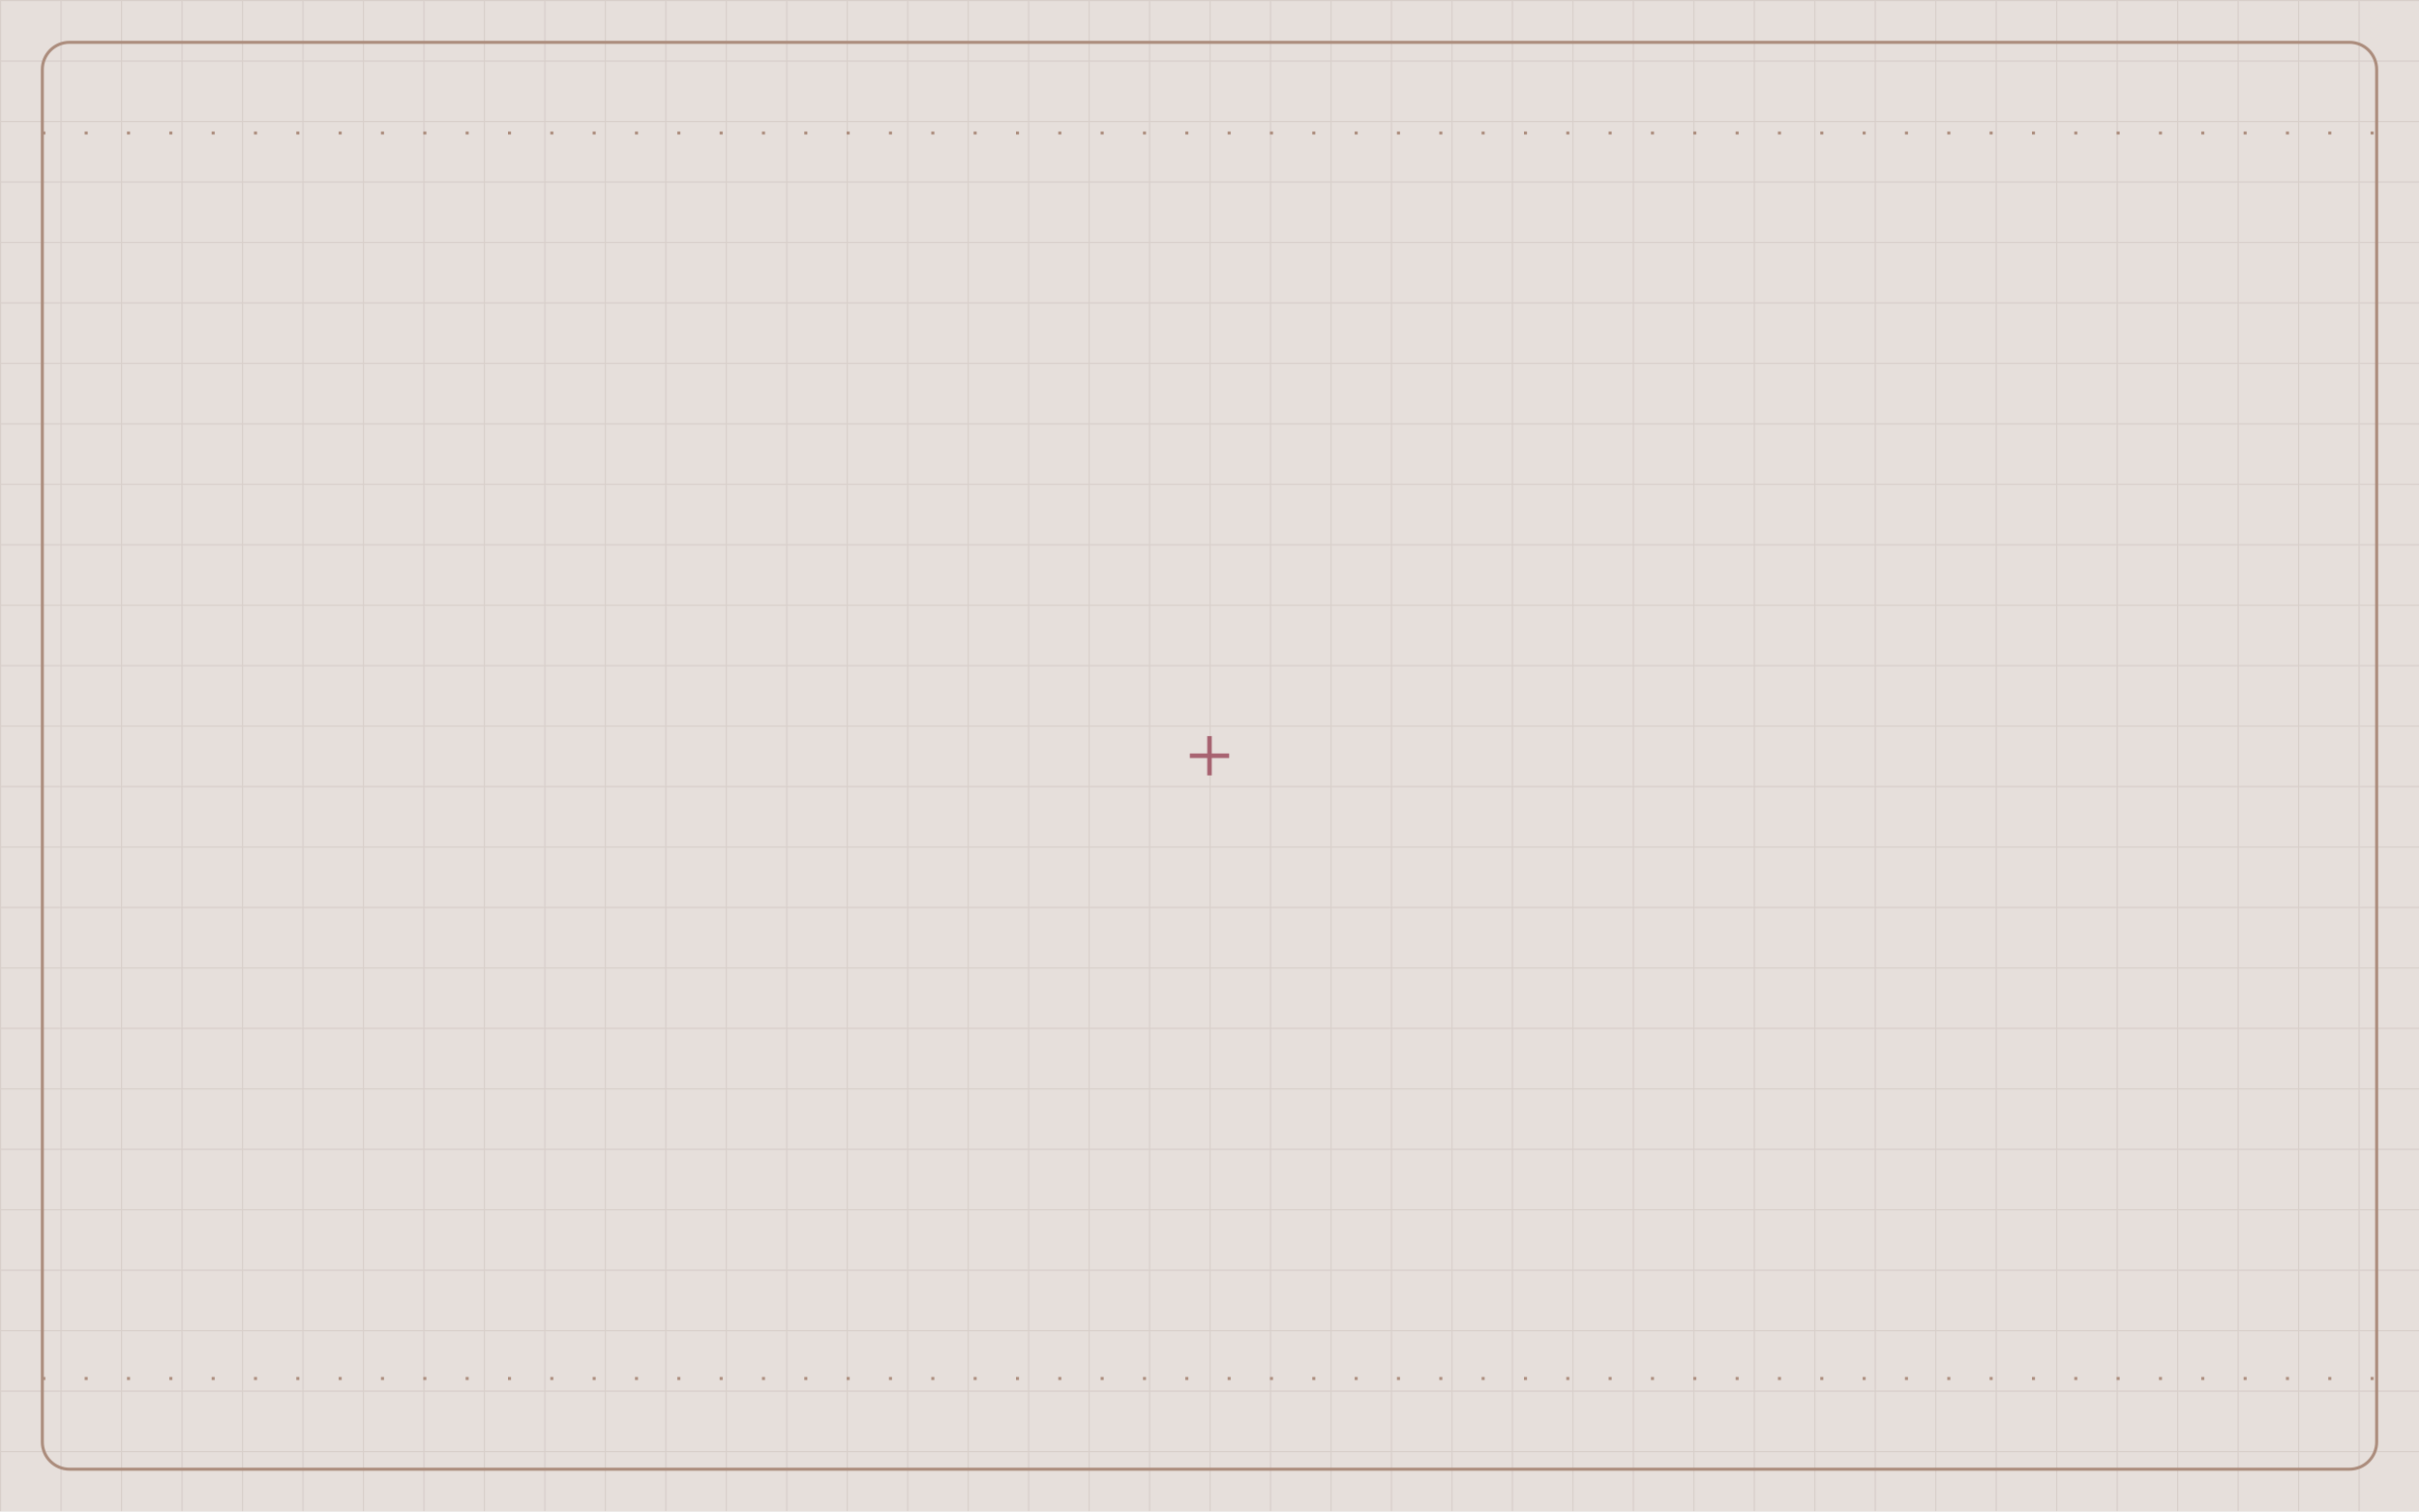
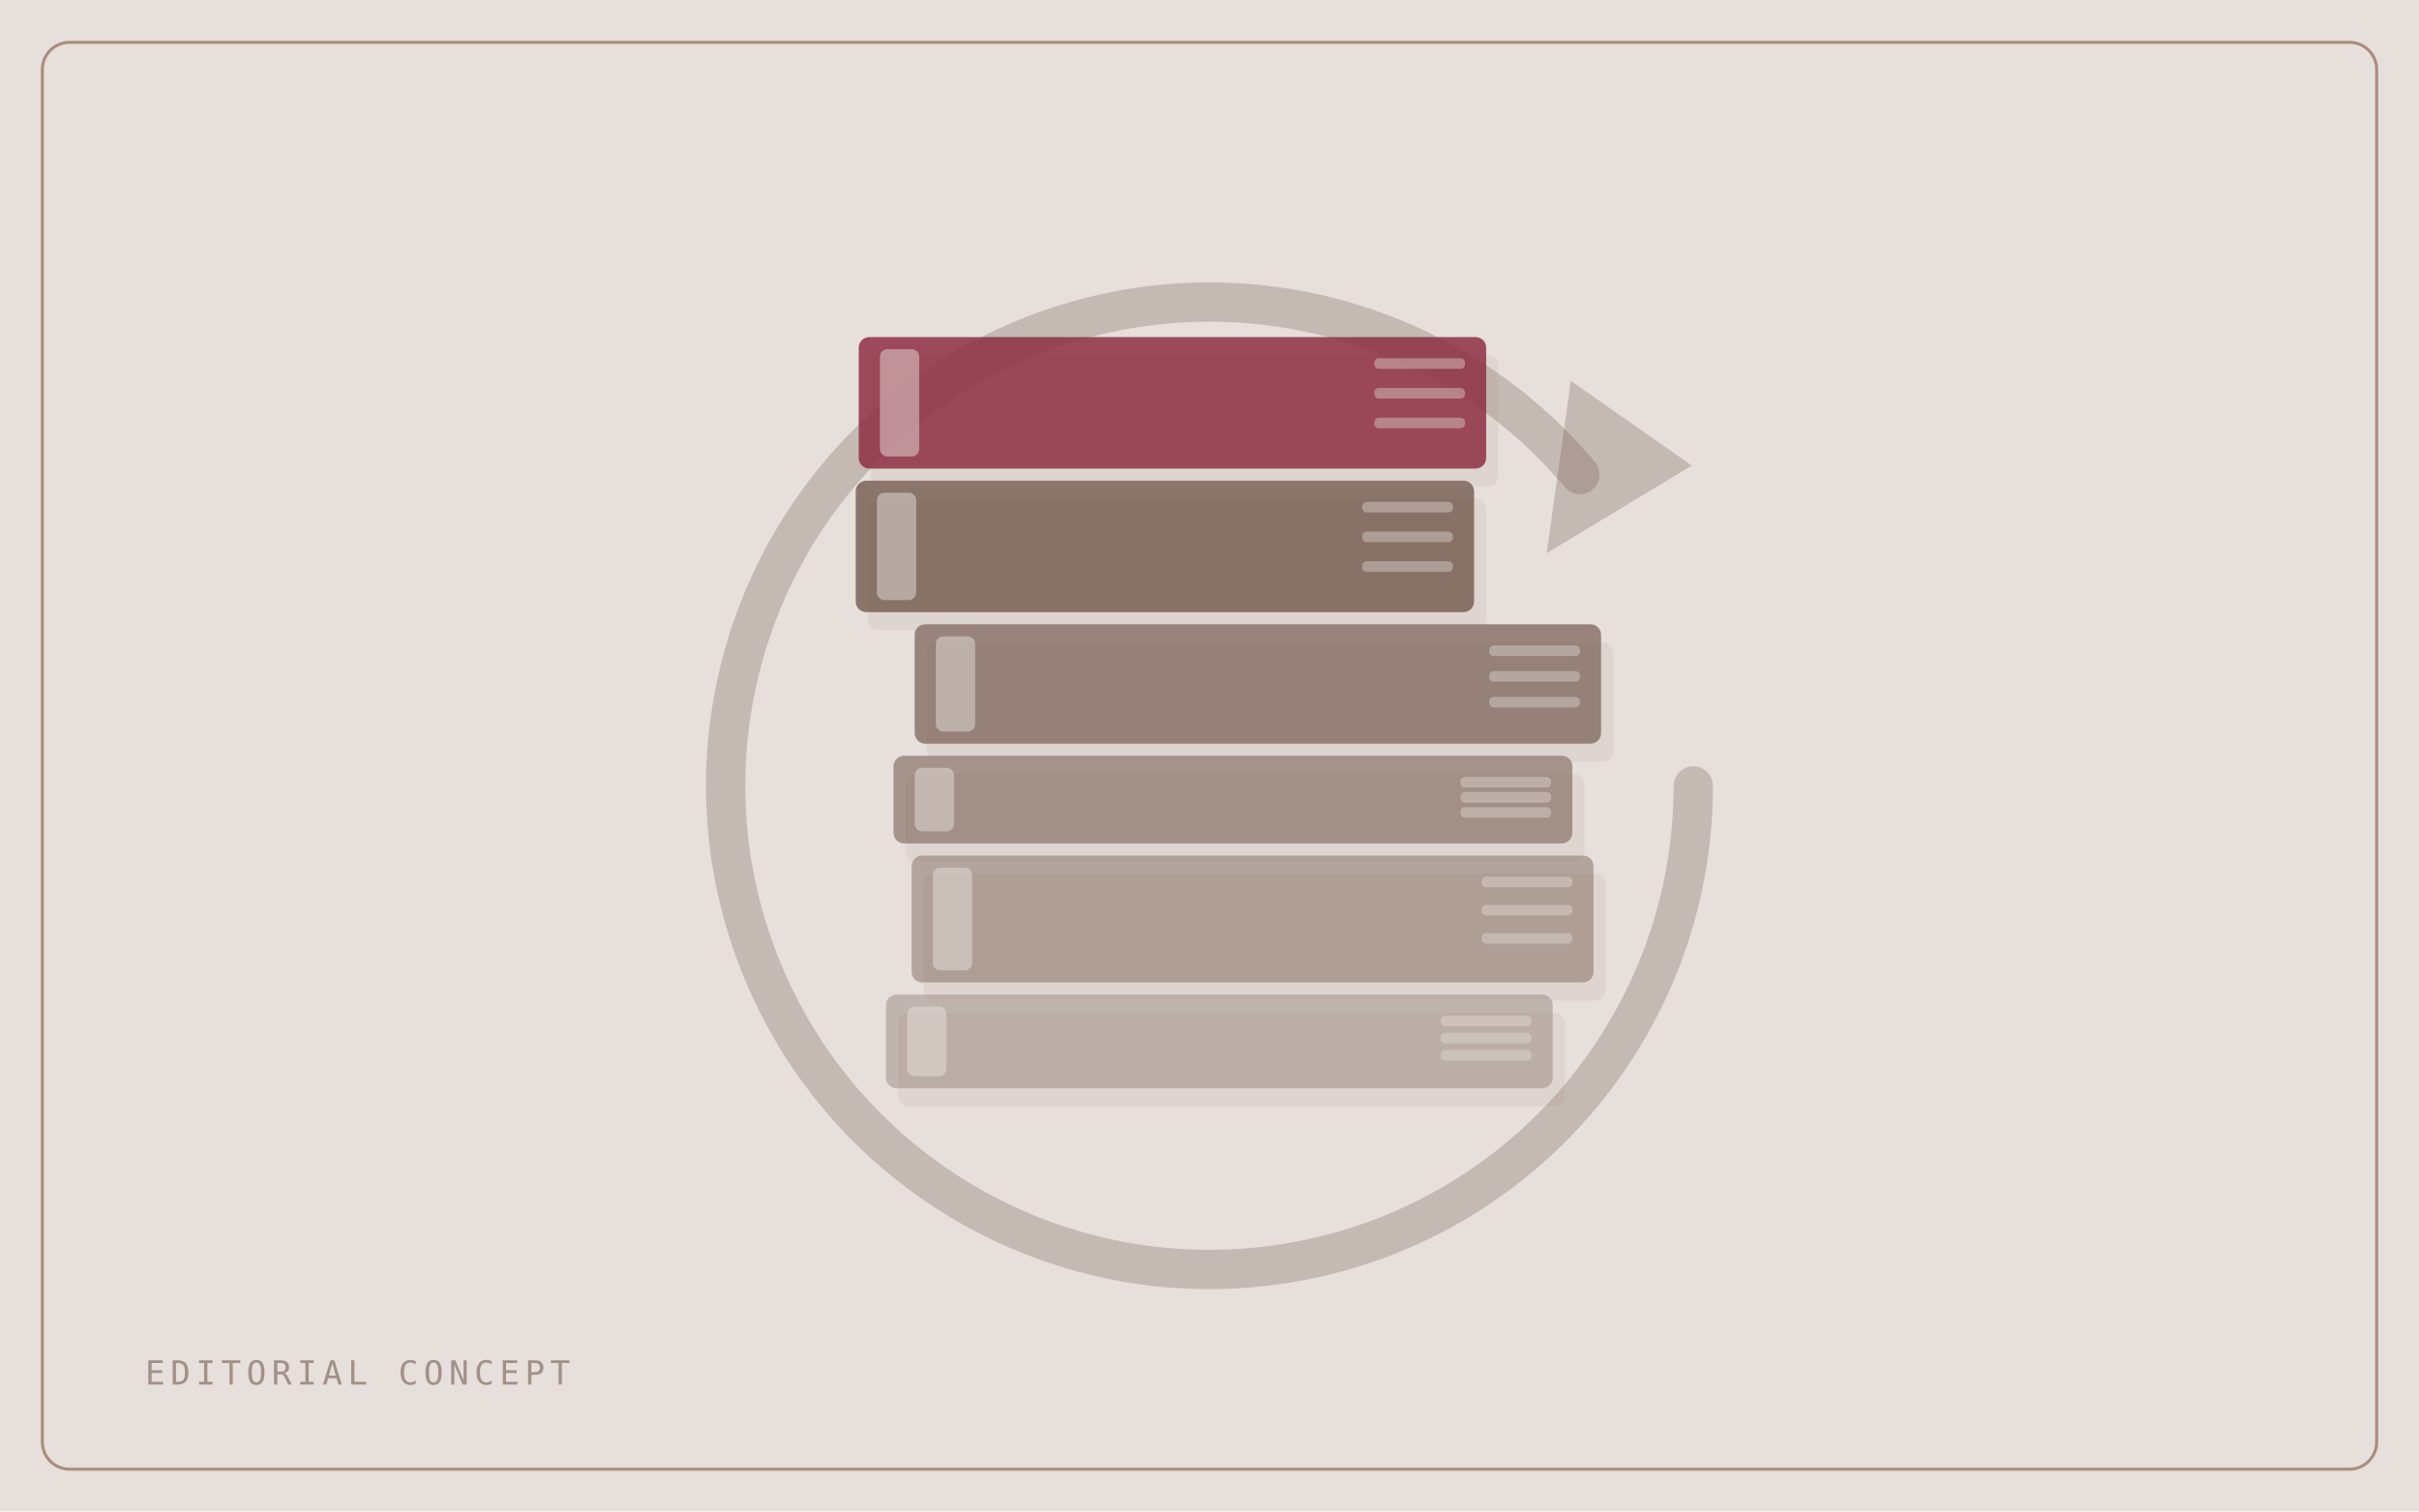
- <svg xmlns="http://www.w3.org/2000/svg" width="1600" height="1000" viewBox="0 0 1600 1000" role="presentation">
-   <defs>
-     <pattern id="ledger" width="40" height="40" patternUnits="userSpaceOnUse">
-       <path d="M40 0H0v40" fill="none" stroke="hsl(20 18% 34%)" stroke-opacity="0.11" stroke-width="1.5" />
-     </pattern>
-   </defs>
+ <svg xmlns="http://www.w3.org/2000/svg" width="1600" height="1000" viewBox="0 0 1600 1000" role="img" data-cover-art="book-stack">
  <rect width="1600" height="1000" fill="hsl(20 18% 88%)" />
-   <rect width="1600" height="1000" fill="url(#ledger)" />
+   <path d="M1120 520A320 320 0 1 1 1045 314" fill="none" stroke="hsl(20 22% 34%)" stroke-opacity="0.26" stroke-width="26" stroke-linecap="round" />
+   <polygon points="1039 252 1119 308 1023 366" fill="hsl(20 22% 34%)" fill-opacity="0.26" />
+   <rect x="594" y="670" width="441" height="62" rx="7" fill="hsl(20 20% 55%)" fill-opacity="0.112" />
+   <rect x="586" y="658" width="441" height="62" rx="7" fill="hsl(20 22% 34%)" fill-opacity="0.3" />
+   <rect x="600" y="666" width="26" height="46" rx="5" fill="hsl(20 18% 88%)" fill-opacity="0.5" />
+   <rect x="953" y="672" width="60" height="7" rx="3" fill="hsl(20 18% 88%)" fill-opacity="0.4" />
+   <rect x="953" y="683.333" width="60" height="7" rx="3" fill="hsl(20 18% 88%)" fill-opacity="0.4" />
+   <rect x="953" y="694.667" width="60" height="7" rx="3" fill="hsl(20 18% 88%)" fill-opacity="0.4" />
+   <rect x="611" y="578" width="451" height="84" rx="7" fill="hsl(20 20% 55%)" fill-opacity="0.112" />
+   <rect x="603" y="566" width="451" height="84" rx="7" fill="hsl(20 22% 34%)" fill-opacity="0.41" />
+   <rect x="617" y="574" width="26" height="68" rx="5" fill="hsl(20 18% 88%)" fill-opacity="0.5" />
+   <rect x="980" y="580" width="60" height="7" rx="3" fill="hsl(20 18% 88%)" fill-opacity="0.4" />
+   <rect x="980" y="598.667" width="60" height="7" rx="3" fill="hsl(20 18% 88%)" fill-opacity="0.4" />
+   <rect x="980" y="617.333" width="60" height="7" rx="3" fill="hsl(20 18% 88%)" fill-opacity="0.4" />
+   <rect x="599" y="512" width="449" height="58" rx="7" fill="hsl(20 20% 55%)" fill-opacity="0.112" />
+   <rect x="591" y="500" width="449" height="58" rx="7" fill="hsl(20 22% 34%)" fill-opacity="0.52" />
+   <rect x="605" y="508" width="26" height="42" rx="5" fill="hsl(20 18% 88%)" fill-opacity="0.5" />
+   <rect x="966" y="514" width="60" height="7" rx="3" fill="hsl(20 18% 88%)" fill-opacity="0.4" />
+   <rect x="966" y="524" width="60" height="7" rx="3" fill="hsl(20 18% 88%)" fill-opacity="0.4" />
+   <rect x="966" y="534" width="60" height="7" rx="3" fill="hsl(20 18% 88%)" fill-opacity="0.4" />
+   <rect x="613" y="425" width="454" height="79" rx="7" fill="hsl(20 20% 55%)" fill-opacity="0.112" />
+   <rect x="605" y="413" width="454" height="79" rx="7" fill="hsl(20 22% 34%)" fill-opacity="0.63" />
+   <rect x="619" y="421" width="26" height="63" rx="5" fill="hsl(20 18% 88%)" fill-opacity="0.5" />
+   <rect x="985" y="427" width="60" height="7" rx="3" fill="hsl(20 18% 88%)" fill-opacity="0.4" />
+   <rect x="985" y="444" width="60" height="7" rx="3" fill="hsl(20 18% 88%)" fill-opacity="0.4" />
+   <rect x="985" y="461" width="60" height="7" rx="3" fill="hsl(20 18% 88%)" fill-opacity="0.4" />
+   <rect x="574" y="330" width="409" height="87" rx="7" fill="hsl(20 20% 55%)" fill-opacity="0.112" />
+   <rect x="566" y="318" width="409" height="87" rx="7" fill="hsl(20 22% 34%)" fill-opacity="0.74" />
+   <rect x="580" y="326" width="26" height="71" rx="5" fill="hsl(20 18% 88%)" fill-opacity="0.5" />
+   <rect x="901" y="332" width="60" height="7" rx="3" fill="hsl(20 18% 88%)" fill-opacity="0.4" />
+   <rect x="901" y="351.667" width="60" height="7" rx="3" fill="hsl(20 18% 88%)" fill-opacity="0.4" />
+   <rect x="901" y="371.333" width="60" height="7" rx="3" fill="hsl(20 18% 88%)" fill-opacity="0.4" />
+   <rect x="576" y="235" width="415" height="87" rx="7" fill="hsl(20 20% 55%)" fill-opacity="0.112" />
+   <rect x="568" y="223" width="415" height="87" rx="7" fill="#8e2f45" fill-opacity="0.85" />
+   <rect x="582" y="231" width="26" height="71" rx="5" fill="hsl(20 18% 88%)" fill-opacity="0.5" />
+   <rect x="909" y="237" width="60" height="7" rx="3" fill="hsl(20 18% 88%)" fill-opacity="0.4" />
+   <rect x="909" y="256.667" width="60" height="7" rx="3" fill="hsl(20 18% 88%)" fill-opacity="0.4" />
+   <rect x="909" y="276.333" width="60" height="7" rx="3" fill="hsl(20 18% 88%)" fill-opacity="0.4" />
  <rect x="28" y="28" width="1544" height="944" fill="none" stroke="hsl(20 22% 58%)" stroke-width="2" rx="18" />
-   <line x1="28" y1="88" x2="1572" y2="88" stroke="hsl(20 22% 58%)" stroke-width="2" stroke-dasharray="2 26" />
-   <line x1="28" y1="912" x2="1572" y2="912" stroke="hsl(20 22% 58%)" stroke-width="2" stroke-dasharray="2 26" />
-   <path d="M787 500h26M800 487v26" stroke="#8e2f45" stroke-opacity="0.7" stroke-width="3" />
+   <text x="96" y="916" fill="hsl(20 22% 34%)" fill-opacity="0.55" font-family="ui-monospace, SFMono-Regular, Menlo, monospace" font-size="22" letter-spacing="3.5">EDITORIAL CONCEPT</text>
</svg>
